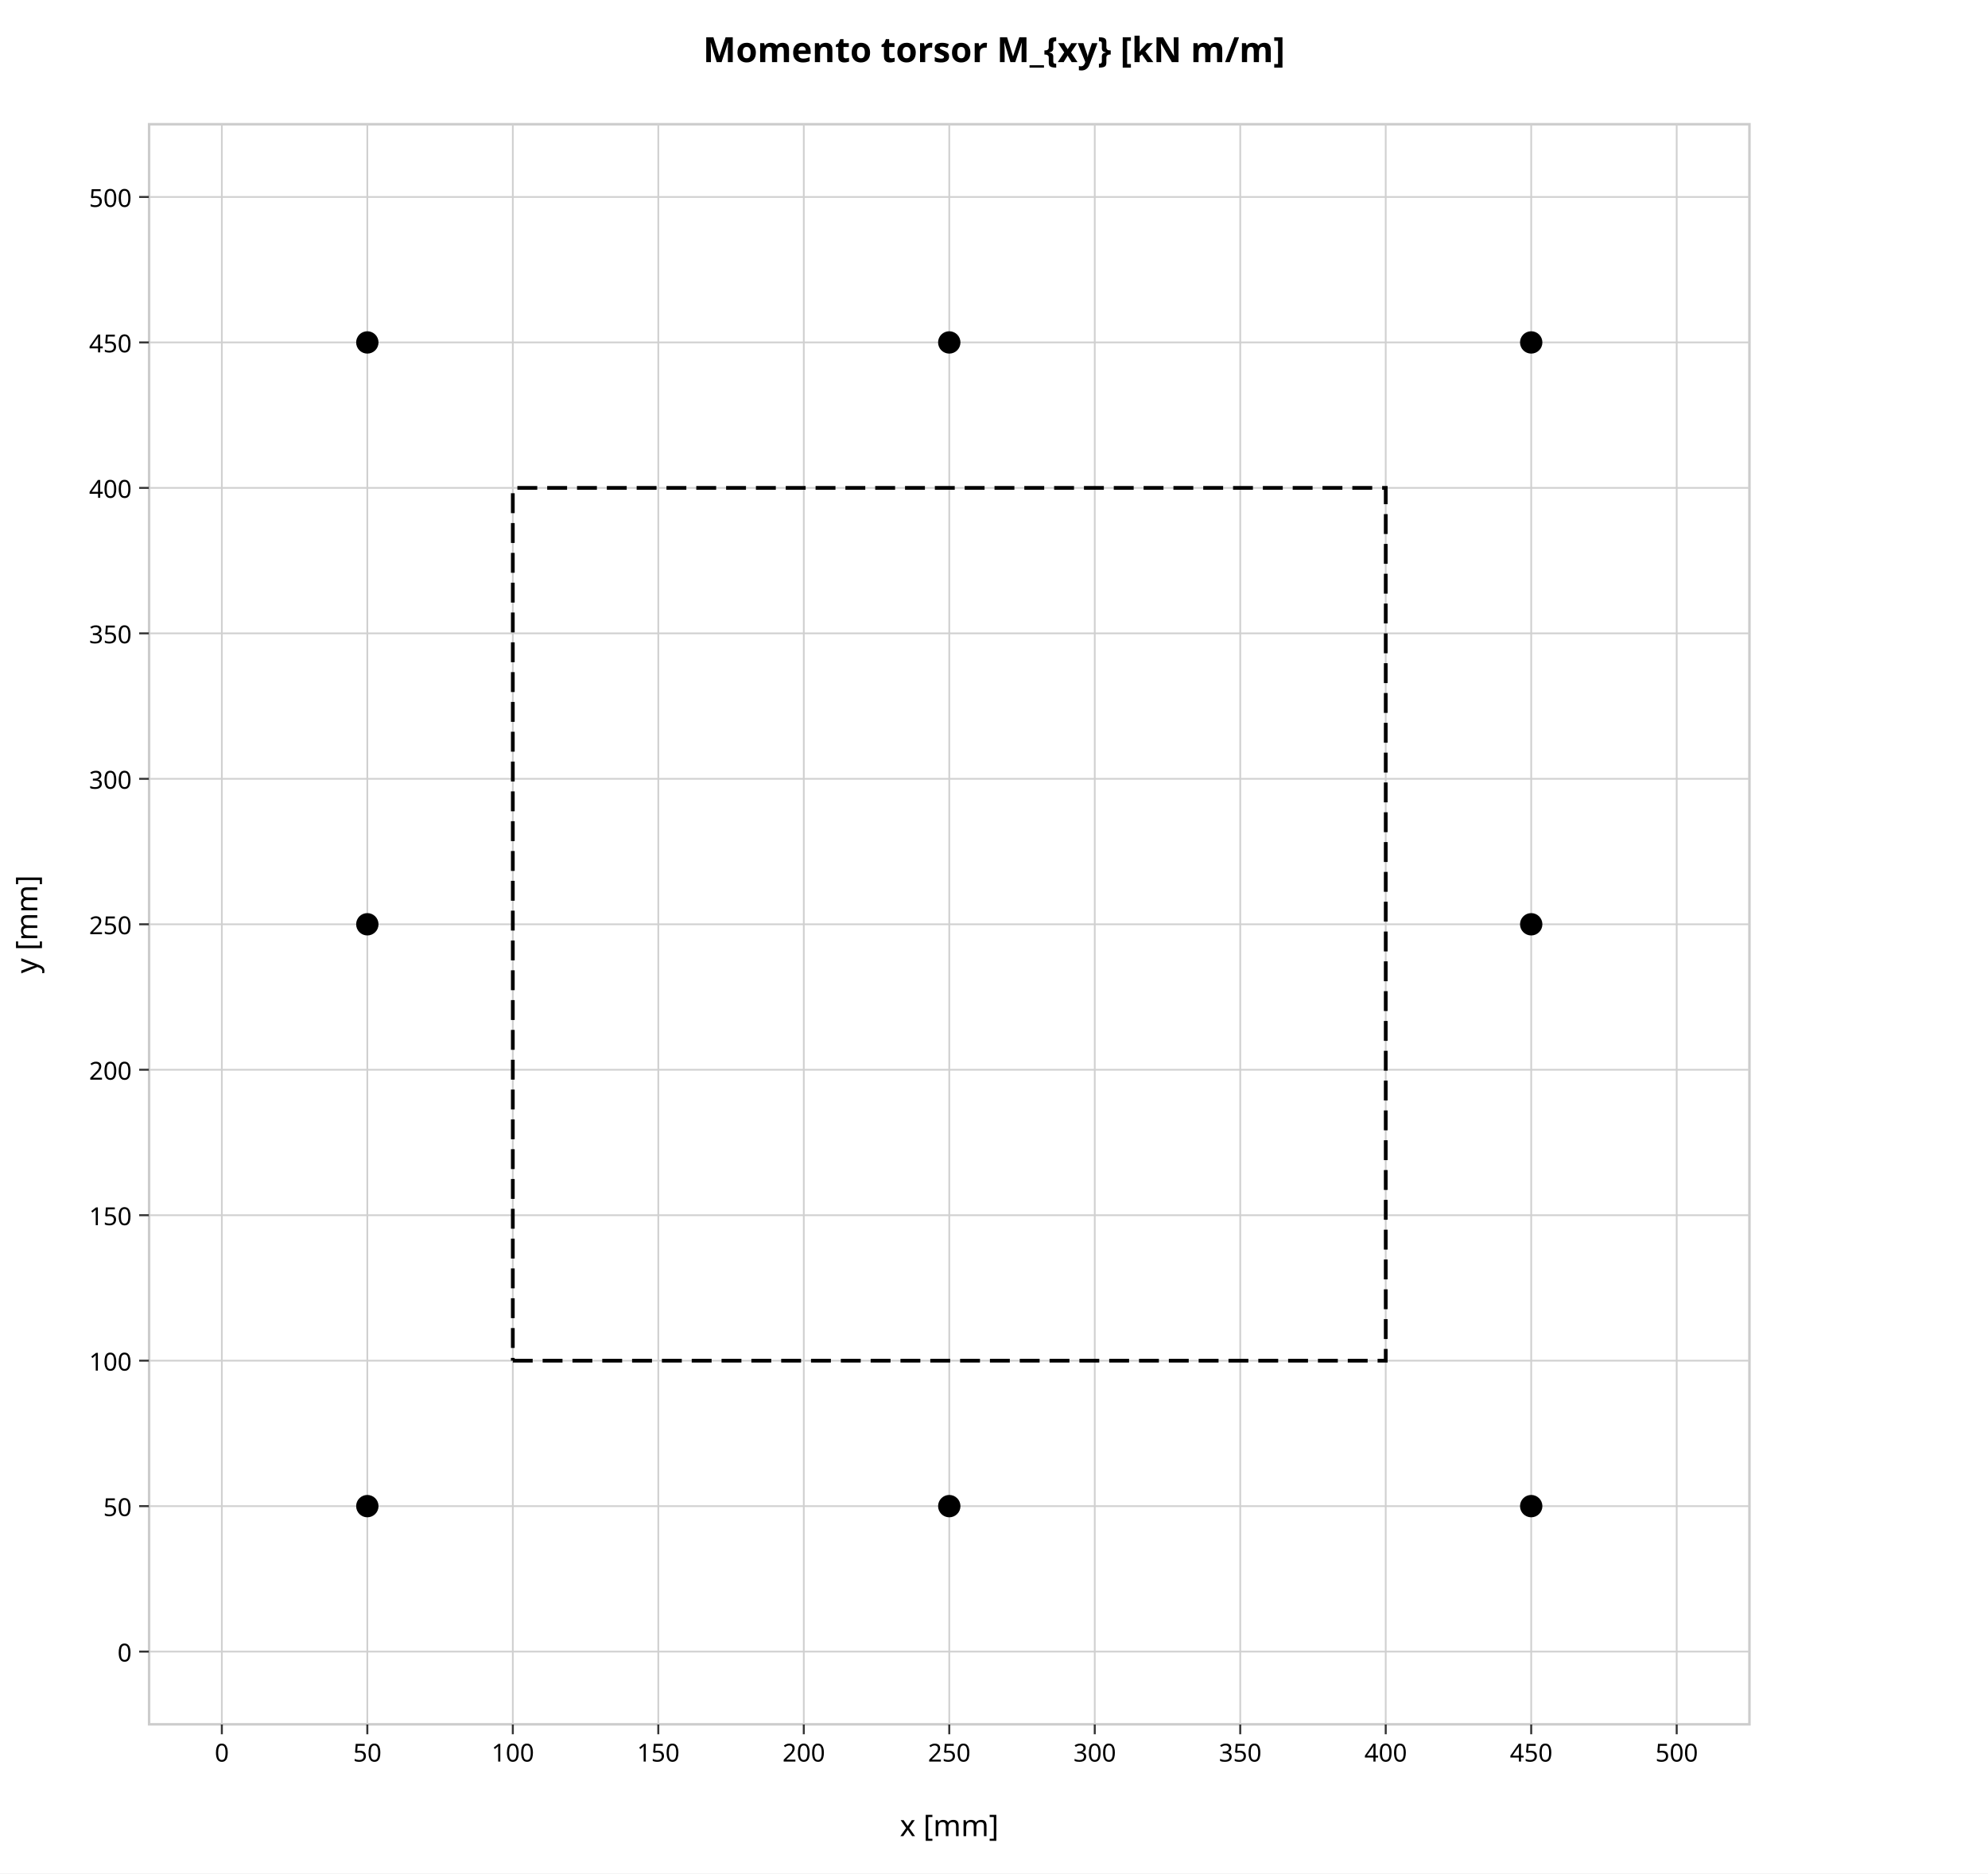
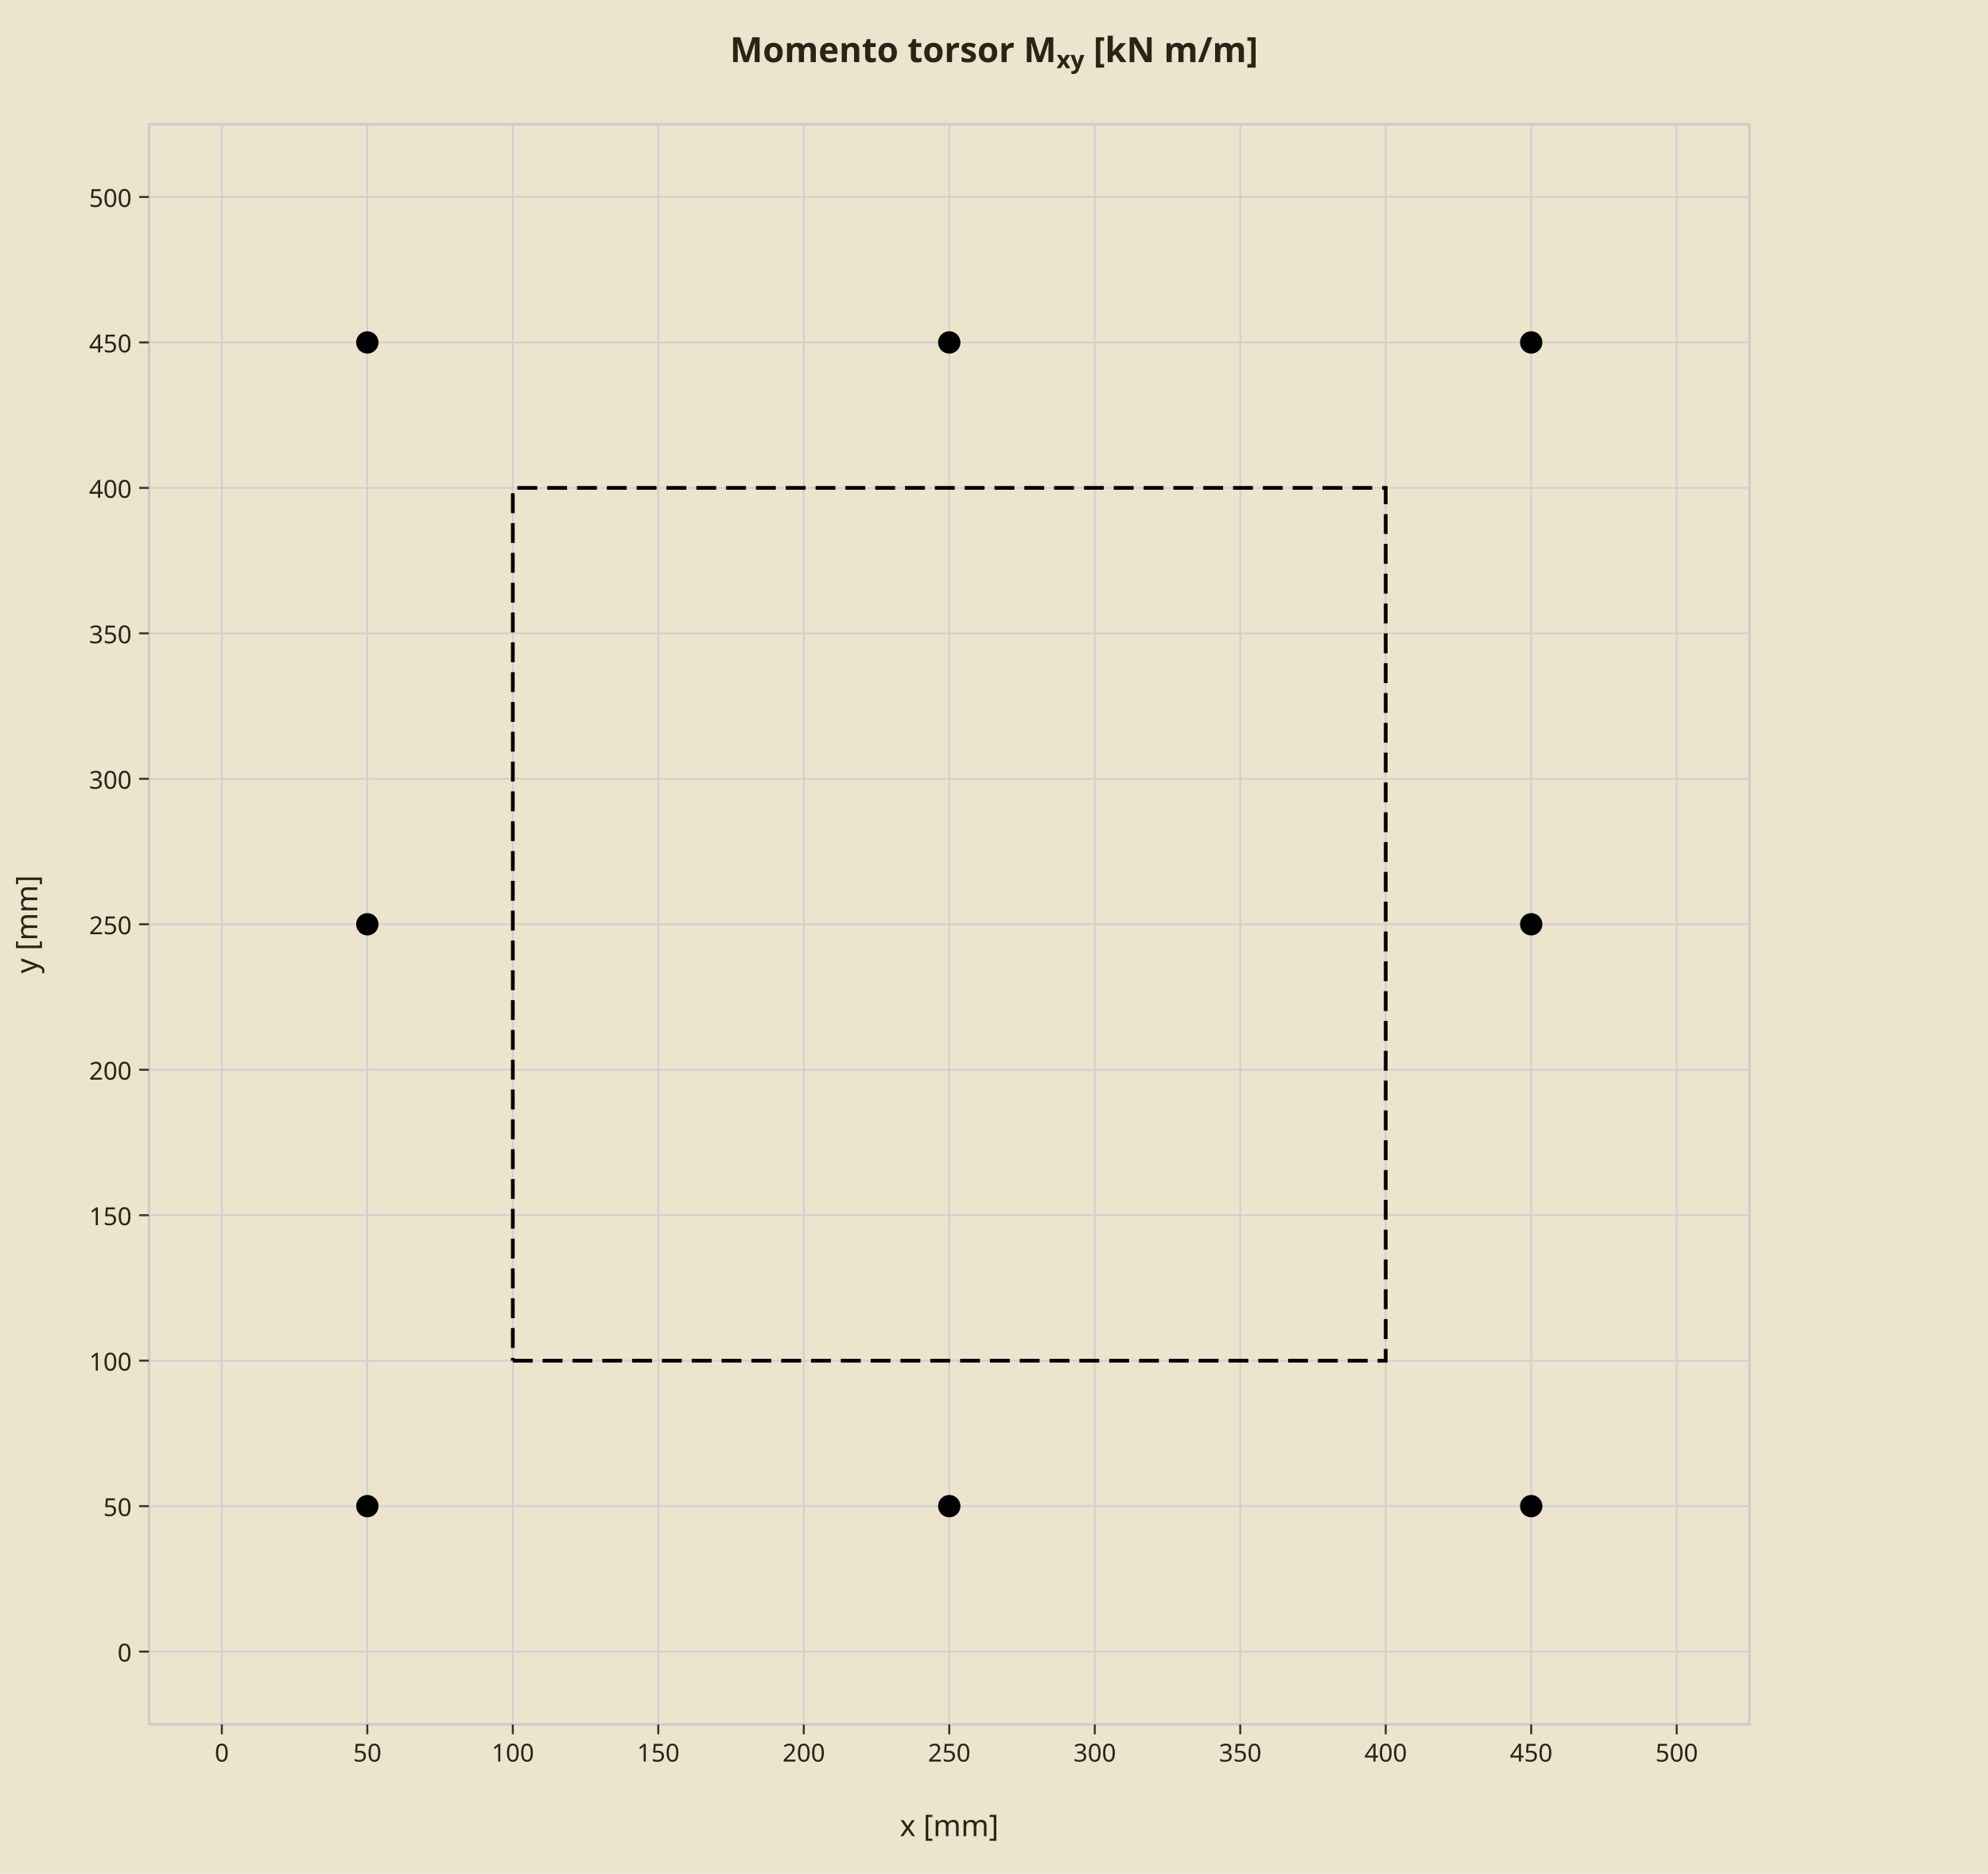
<svg xmlns="http://www.w3.org/2000/svg" width="800" height="754" viewBox="0 0 800 754">
-   <rect x="0" y="0" width="800" height="754" fill="white" />
+   <style>text{fill:#2b2416;}</style>
+   <rect x="0" y="0" width="800" height="754" fill="#ede4ce" />
  <rect x="60" y="50" width="644" height="644" fill="none" stroke="#ccc" />
-   <text x="400" y="25" text-anchor="middle" font-family="sans-serif" font-size="14" font-weight="bold">Momento torsor M_{xy}  [kN m/m]</text>
+   <text x="400" y="25" text-anchor="middle" font-family="sans-serif" font-size="14" font-weight="bold">Momento torsor M<tspan baseline-shift="-25%" font-size="70%">xy</tspan>  [kN m/m]</text>
  <text x="382" y="739" text-anchor="middle" font-family="sans-serif" font-size="12">x [mm]</text>
  <text x="15" y="372" text-anchor="middle" font-family="sans-serif" font-size="12" transform="rotate(-90 15 372)">y [mm]</text>
  <text x="89.273" y="709" text-anchor="middle" font-family="sans-serif" font-size="10">0</text>
  <line x1="89.273" y1="694" x2="89.273" y2="698" stroke="#333" stroke-width="0.8" />
  <line x1="89.273" y1="50" x2="89.273" y2="694" stroke="#d0d0d0" stroke-width="0.7" />
  <text x="147.818" y="709" text-anchor="middle" font-family="sans-serif" font-size="10">50</text>
  <line x1="147.818" y1="694" x2="147.818" y2="698" stroke="#333" stroke-width="0.8" />
  <line x1="147.818" y1="50" x2="147.818" y2="694" stroke="#d0d0d0" stroke-width="0.7" />
  <text x="206.364" y="709" text-anchor="middle" font-family="sans-serif" font-size="10">100</text>
  <line x1="206.364" y1="694" x2="206.364" y2="698" stroke="#333" stroke-width="0.8" />
  <line x1="206.364" y1="50" x2="206.364" y2="694" stroke="#d0d0d0" stroke-width="0.7" />
  <text x="264.909" y="709" text-anchor="middle" font-family="sans-serif" font-size="10">150</text>
  <line x1="264.909" y1="694" x2="264.909" y2="698" stroke="#333" stroke-width="0.8" />
  <line x1="264.909" y1="50" x2="264.909" y2="694" stroke="#d0d0d0" stroke-width="0.7" />
  <text x="323.455" y="709" text-anchor="middle" font-family="sans-serif" font-size="10">200</text>
  <line x1="323.455" y1="694" x2="323.455" y2="698" stroke="#333" stroke-width="0.8" />
  <line x1="323.455" y1="50" x2="323.455" y2="694" stroke="#d0d0d0" stroke-width="0.7" />
  <text x="382" y="709" text-anchor="middle" font-family="sans-serif" font-size="10">250</text>
  <line x1="382" y1="694" x2="382" y2="698" stroke="#333" stroke-width="0.8" />
  <line x1="382" y1="50" x2="382" y2="694" stroke="#d0d0d0" stroke-width="0.7" />
  <text x="440.545" y="709" text-anchor="middle" font-family="sans-serif" font-size="10">300</text>
  <line x1="440.545" y1="694" x2="440.545" y2="698" stroke="#333" stroke-width="0.8" />
  <line x1="440.545" y1="50" x2="440.545" y2="694" stroke="#d0d0d0" stroke-width="0.7" />
  <text x="499.091" y="709" text-anchor="middle" font-family="sans-serif" font-size="10">350</text>
  <line x1="499.091" y1="694" x2="499.091" y2="698" stroke="#333" stroke-width="0.8" />
  <line x1="499.091" y1="50" x2="499.091" y2="694" stroke="#d0d0d0" stroke-width="0.7" />
  <text x="557.636" y="709" text-anchor="middle" font-family="sans-serif" font-size="10">400</text>
  <line x1="557.636" y1="694" x2="557.636" y2="698" stroke="#333" stroke-width="0.8" />
  <line x1="557.636" y1="50" x2="557.636" y2="694" stroke="#d0d0d0" stroke-width="0.7" />
  <text x="616.182" y="709" text-anchor="middle" font-family="sans-serif" font-size="10">450</text>
  <line x1="616.182" y1="694" x2="616.182" y2="698" stroke="#333" stroke-width="0.8" />
  <line x1="616.182" y1="50" x2="616.182" y2="694" stroke="#d0d0d0" stroke-width="0.7" />
  <text x="674.727" y="709" text-anchor="middle" font-family="sans-serif" font-size="10">500</text>
  <line x1="674.727" y1="694" x2="674.727" y2="698" stroke="#333" stroke-width="0.8" />
  <line x1="674.727" y1="50" x2="674.727" y2="694" stroke="#d0d0d0" stroke-width="0.7" />
  <text x="53" y="668.727" text-anchor="end" font-family="sans-serif" font-size="10">0</text>
  <line x1="56" y1="664.727" x2="60" y2="664.727" stroke="#333" stroke-width="0.8" />
  <line x1="60" y1="664.727" x2="704" y2="664.727" stroke="#d0d0d0" stroke-width="0.7" />
  <text x="53" y="610.182" text-anchor="end" font-family="sans-serif" font-size="10">50</text>
  <line x1="56" y1="606.182" x2="60" y2="606.182" stroke="#333" stroke-width="0.8" />
  <line x1="60" y1="606.182" x2="704" y2="606.182" stroke="#d0d0d0" stroke-width="0.7" />
  <text x="53" y="551.636" text-anchor="end" font-family="sans-serif" font-size="10">100</text>
  <line x1="56" y1="547.636" x2="60" y2="547.636" stroke="#333" stroke-width="0.8" />
  <line x1="60" y1="547.636" x2="704" y2="547.636" stroke="#d0d0d0" stroke-width="0.7" />
  <text x="53" y="493.091" text-anchor="end" font-family="sans-serif" font-size="10">150</text>
  <line x1="56" y1="489.091" x2="60" y2="489.091" stroke="#333" stroke-width="0.8" />
  <line x1="60" y1="489.091" x2="704" y2="489.091" stroke="#d0d0d0" stroke-width="0.7" />
  <text x="53" y="434.545" text-anchor="end" font-family="sans-serif" font-size="10">200</text>
  <line x1="56" y1="430.545" x2="60" y2="430.545" stroke="#333" stroke-width="0.8" />
  <line x1="60" y1="430.545" x2="704" y2="430.545" stroke="#d0d0d0" stroke-width="0.7" />
  <text x="53" y="376" text-anchor="end" font-family="sans-serif" font-size="10">250</text>
  <line x1="56" y1="372" x2="60" y2="372" stroke="#333" stroke-width="0.8" />
  <line x1="60" y1="372" x2="704" y2="372" stroke="#d0d0d0" stroke-width="0.7" />
  <text x="53" y="317.455" text-anchor="end" font-family="sans-serif" font-size="10">300</text>
  <line x1="56" y1="313.455" x2="60" y2="313.455" stroke="#333" stroke-width="0.8" />
  <line x1="60" y1="313.455" x2="704" y2="313.455" stroke="#d0d0d0" stroke-width="0.7" />
  <text x="53" y="258.909" text-anchor="end" font-family="sans-serif" font-size="10">350</text>
  <line x1="56" y1="254.909" x2="60" y2="254.909" stroke="#333" stroke-width="0.8" />
  <line x1="60" y1="254.909" x2="704" y2="254.909" stroke="#d0d0d0" stroke-width="0.7" />
  <text x="53" y="200.364" text-anchor="end" font-family="sans-serif" font-size="10">400</text>
  <line x1="56" y1="196.364" x2="60" y2="196.364" stroke="#333" stroke-width="0.8" />
  <line x1="60" y1="196.364" x2="704" y2="196.364" stroke="#d0d0d0" stroke-width="0.7" />
  <text x="53" y="141.818" text-anchor="end" font-family="sans-serif" font-size="10">450</text>
  <line x1="56" y1="137.818" x2="60" y2="137.818" stroke="#333" stroke-width="0.8" />
  <line x1="60" y1="137.818" x2="704" y2="137.818" stroke="#d0d0d0" stroke-width="0.7" />
  <text x="53" y="83.273" text-anchor="end" font-family="sans-serif" font-size="10">500</text>
  <line x1="56" y1="79.273" x2="60" y2="79.273" stroke="#333" stroke-width="0.8" />
  <line x1="60" y1="79.273" x2="704" y2="79.273" stroke="#d0d0d0" stroke-width="0.7" />
  <defs>
    <clipPath id="plot">
      <rect x="60" y="50" width="644" height="644" />
    </clipPath>
  </defs>
  <g clip-path="url(#plot)">
    <circle cx="147.82" cy="606.18" r="4.00" fill="#000000" stroke="#000000" stroke-width="1" />
    <circle cx="382.00" cy="606.18" r="4.00" fill="#000000" stroke="#000000" stroke-width="1" />
    <circle cx="616.18" cy="606.18" r="4.00" fill="#000000" stroke="#000000" stroke-width="1" />
    <circle cx="147.82" cy="372.00" r="4.00" fill="#000000" stroke="#000000" stroke-width="1" />
    <circle cx="616.18" cy="372.00" r="4.00" fill="#000000" stroke="#000000" stroke-width="1" />
    <circle cx="147.82" cy="137.82" r="4.00" fill="#000000" stroke="#000000" stroke-width="1" />
    <circle cx="382.00" cy="137.82" r="4.00" fill="#000000" stroke="#000000" stroke-width="1" />
    <circle cx="616.18" cy="137.82" r="4.00" fill="#000000" stroke="#000000" stroke-width="1" />
    <polyline points="206.36,547.64 557.64,547.64 557.64,196.36 206.36,196.36 206.36,547.64" fill="none" stroke="#000000" stroke-width="1.5" stroke-dasharray="8,4" />
  </g>
</svg>
